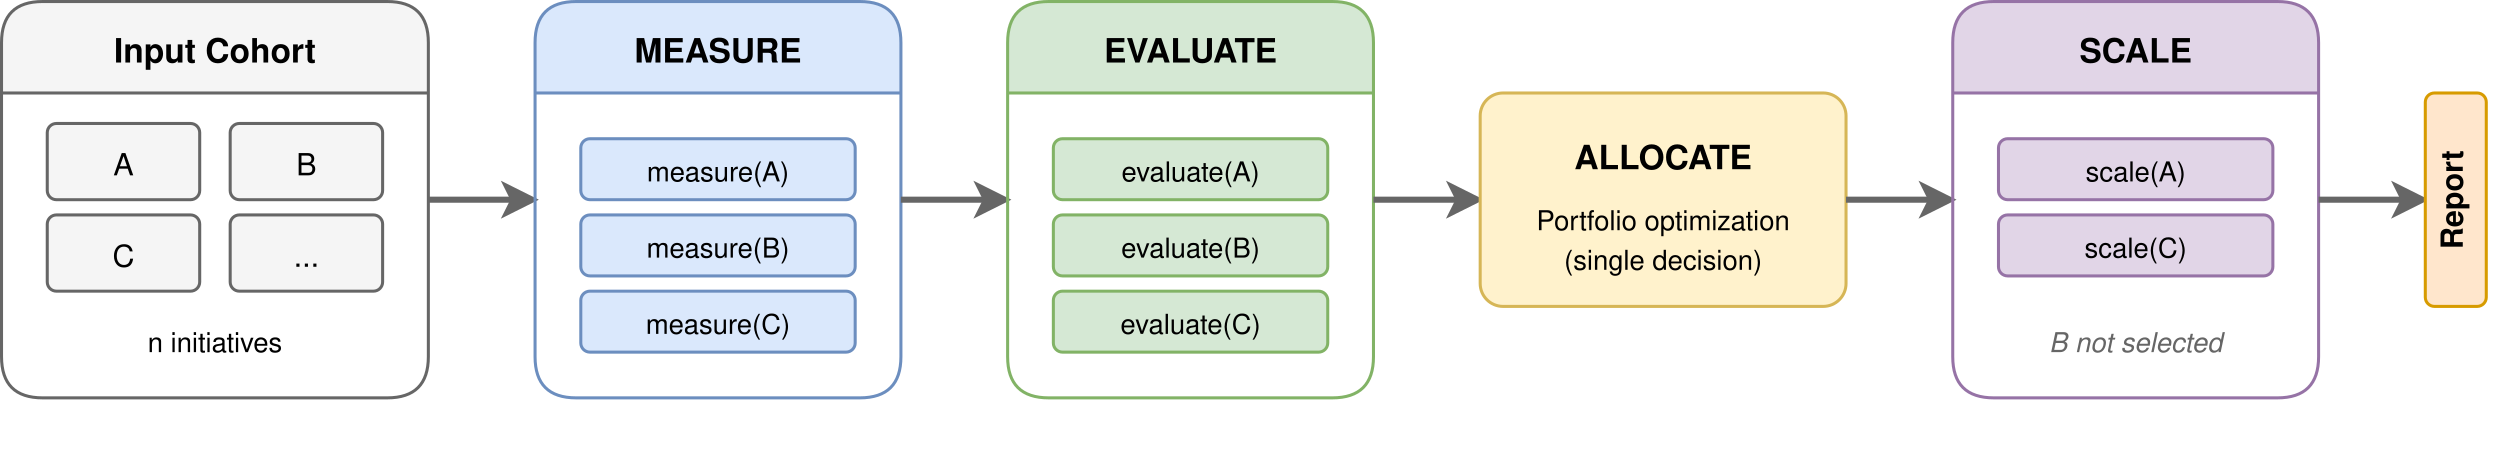
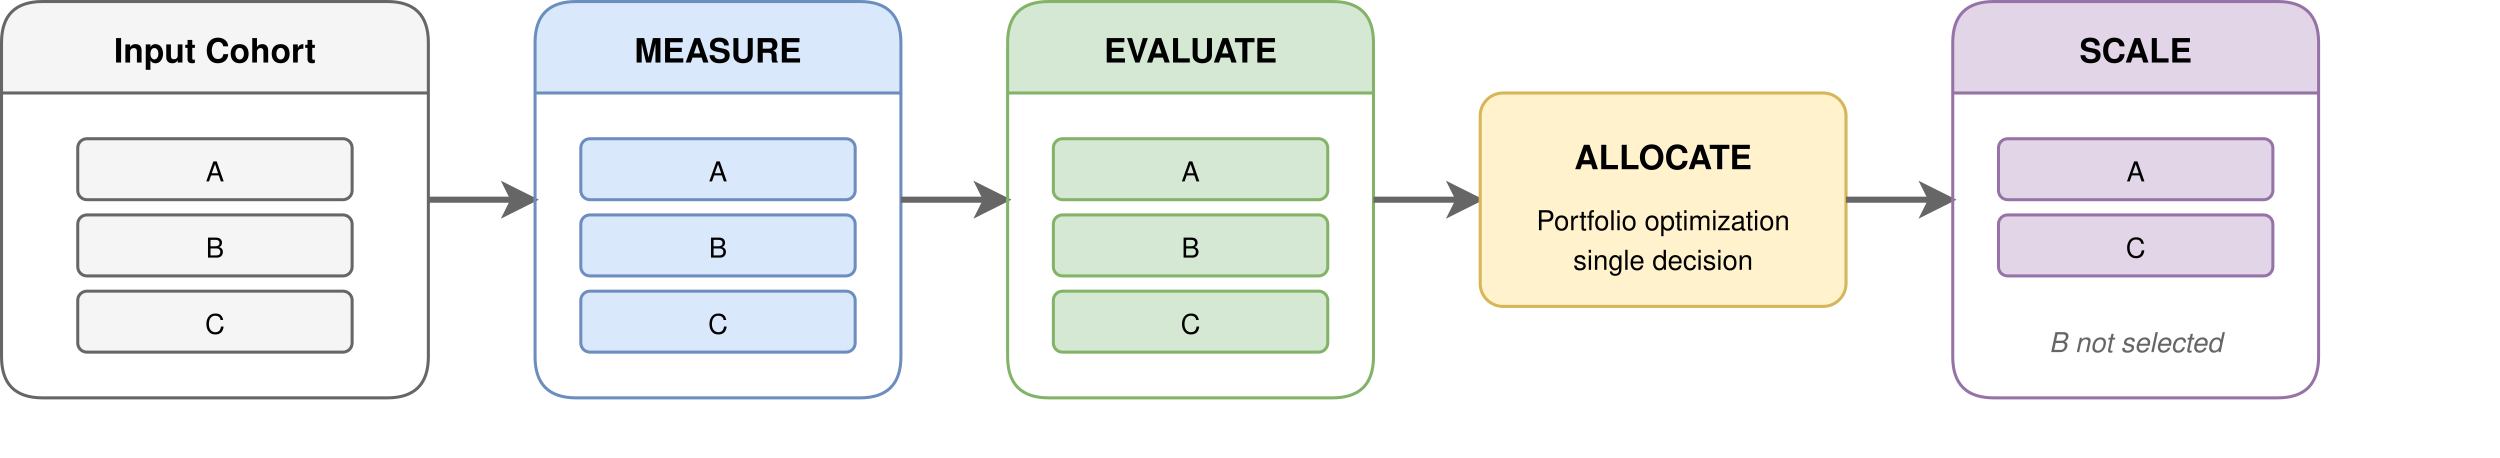
<svg xmlns="http://www.w3.org/2000/svg" style="background: transparent; background-color: transparent; color-scheme: light dark;" version="1.1" width="820px" height="150px" viewBox="-0.5 -0.5 820 150">
  <defs />
  <g>
    <g data-cell-id="input-group">
      <path d="M 140 30 L 140 13.5 Q 140 0 126.5 0 L 13.5 0 Q 0 0 0 13.5 L 0 30" fill="#f5f5f5" stroke="#666666" stroke-miterlimit="10" style="fill: light-dark(rgb(245, 245, 245), rgb(40, 40, 40)); stroke: light-dark(rgb(102, 102, 102), rgb(149, 149, 149));" />
      <path d="M 0 30 L 0 116.5 Q 0 130 13.5 130 L 126.5 130 Q 140 130 140 116.5 L 140 30" fill="none" stroke="#666666" stroke-miterlimit="10" style="stroke: light-dark(rgb(102, 102, 102), rgb(149, 149, 149));" />
      <path d="M 0 30 L 140 30" fill="none" stroke="#666666" stroke-miterlimit="10" style="stroke: light-dark(rgb(102, 102, 102), rgb(149, 149, 149));" />
      <text x="70" y="20" fill="#000000" font-family="Helvetica" font-weight="bold" text-anchor="middle" font-size="11px" style="fill: light-dark(rgb(0, 0, 0), rgb(255, 255, 255));">Input Cohort</text>
-       <rect x="15" y="40" width="50" height="25" rx="3" ry="3" fill="#f5f5f5" stroke="#666666" style="fill: light-dark(rgb(245, 245, 245), rgb(50, 50, 50)); stroke: light-dark(rgb(102, 102, 102), rgb(149, 149, 149));" />
-       <text x="40" y="57" fill="#000000" font-family="Helvetica" text-anchor="middle" font-size="10px" style="fill: light-dark(rgb(0, 0, 0), rgb(255, 255, 255));">A</text>
-       <rect x="75" y="40" width="50" height="25" rx="3" ry="3" fill="#f5f5f5" stroke="#666666" style="fill: light-dark(rgb(245, 245, 245), rgb(50, 50, 50)); stroke: light-dark(rgb(102, 102, 102), rgb(149, 149, 149));" />
-       <text x="100" y="57" fill="#000000" font-family="Helvetica" text-anchor="middle" font-size="10px" style="fill: light-dark(rgb(0, 0, 0), rgb(255, 255, 255));">B</text>
-       <rect x="15" y="70" width="50" height="25" rx="3" ry="3" fill="#f5f5f5" stroke="#666666" style="fill: light-dark(rgb(245, 245, 245), rgb(50, 50, 50)); stroke: light-dark(rgb(102, 102, 102), rgb(149, 149, 149));" />
-       <text x="40" y="87" fill="#000000" font-family="Helvetica" text-anchor="middle" font-size="10px" style="fill: light-dark(rgb(0, 0, 0), rgb(255, 255, 255));">C</text>
-       <rect x="75" y="70" width="50" height="25" rx="3" ry="3" fill="#f5f5f5" stroke="#666666" style="fill: light-dark(rgb(245, 245, 245), rgb(50, 50, 50)); stroke: light-dark(rgb(102, 102, 102), rgb(149, 149, 149));" />
-       <text x="100" y="87" fill="#000000" font-family="Helvetica" text-anchor="middle" font-size="10px" style="fill: light-dark(rgb(0, 0, 0), rgb(255, 255, 255));">...</text>
-       <text x="70" y="115" fill="#000000" font-family="Helvetica" text-anchor="middle" font-size="9px" style="fill: light-dark(rgb(0, 0, 0), rgb(255, 255, 255));">n initiatives</text>
+       <rect x="25" y="45" width="90" height="20" rx="3" ry="3" fill="#f5f5f5" stroke="#666666" style="fill: light-dark(rgb(245, 245, 245), rgb(50, 50, 50)); stroke: light-dark(rgb(102, 102, 102), rgb(149, 149, 149));" />
+       <text x="70" y="59" fill="#000000" font-family="Helvetica" text-anchor="middle" font-size="9px" style="fill: light-dark(rgb(0, 0, 0), rgb(255, 255, 255));">A</text>
+       <rect x="25" y="70" width="90" height="20" rx="3" ry="3" fill="#f5f5f5" stroke="#666666" style="fill: light-dark(rgb(245, 245, 245), rgb(50, 50, 50)); stroke: light-dark(rgb(102, 102, 102), rgb(149, 149, 149));" />
+       <text x="70" y="84" fill="#000000" font-family="Helvetica" text-anchor="middle" font-size="9px" style="fill: light-dark(rgb(0, 0, 0), rgb(255, 255, 255));">B</text>
+       <rect x="25" y="95" width="90" height="20" rx="3" ry="3" fill="#f5f5f5" stroke="#666666" style="fill: light-dark(rgb(245, 245, 245), rgb(50, 50, 50)); stroke: light-dark(rgb(102, 102, 102), rgb(149, 149, 149));" />
+       <text x="70" y="109" fill="#000000" font-family="Helvetica" text-anchor="middle" font-size="9px" style="fill: light-dark(rgb(0, 0, 0), rgb(255, 255, 255));">C</text>
    </g>
    <g>
      <path d="M 140 65 L 168 65" fill="none" stroke="#666666" stroke-width="2" style="stroke: light-dark(rgb(102, 102, 102), rgb(149, 149, 149));" />
      <path d="M 174 65 L 166 69 L 168 65 L 166 61 Z" fill="#666666" stroke="#666666" stroke-width="2" style="fill: light-dark(rgb(102, 102, 102), rgb(149, 149, 149)); stroke: light-dark(rgb(102, 102, 102), rgb(149, 149, 149));" />
    </g>
    <g data-cell-id="measure-group">
      <path d="M 295 30 L 295 13.5 Q 295 0 281.5 0 L 188.5 0 Q 175 0 175 13.5 L 175 30" fill="#dae8fc" stroke="#6c8ebf" stroke-miterlimit="10" style="fill: light-dark(rgb(218, 232, 252), rgb(29, 41, 59)); stroke: light-dark(rgb(108, 142, 191), rgb(92, 121, 163));" />
      <path d="M 175 30 L 175 116.5 Q 175 130 188.5 130 L 281.5 130 Q 295 130 295 116.5 L 295 30" fill="none" stroke="#6c8ebf" stroke-miterlimit="10" style="stroke: light-dark(rgb(108, 142, 191), rgb(92, 121, 163));" />
      <path d="M 175 30 L 295 30" fill="none" stroke="#6c8ebf" stroke-miterlimit="10" style="stroke: light-dark(rgb(108, 142, 191), rgb(92, 121, 163));" />
      <text x="235" y="20" fill="#000000" font-family="Helvetica" font-weight="bold" text-anchor="middle" font-size="11px" style="fill: light-dark(rgb(0, 0, 0), rgb(255, 255, 255));">MEASURE</text>
      <rect x="190" y="45" width="90" height="20" rx="3" ry="3" fill="#dae8fc" stroke="#6c8ebf" style="fill: light-dark(rgb(218, 232, 252), rgb(29, 41, 59)); stroke: light-dark(rgb(108, 142, 191), rgb(92, 121, 163));" />
-       <text x="235" y="59" fill="#000000" font-family="Helvetica" text-anchor="middle" font-size="9px" style="fill: light-dark(rgb(0, 0, 0), rgb(255, 255, 255));">measure(A)</text>
+       <text x="235" y="59" fill="#000000" font-family="Helvetica" text-anchor="middle" font-size="9px" style="fill: light-dark(rgb(0, 0, 0), rgb(255, 255, 255));">A</text>
      <rect x="190" y="70" width="90" height="20" rx="3" ry="3" fill="#dae8fc" stroke="#6c8ebf" style="fill: light-dark(rgb(218, 232, 252), rgb(29, 41, 59)); stroke: light-dark(rgb(108, 142, 191), rgb(92, 121, 163));" />
-       <text x="235" y="84" fill="#000000" font-family="Helvetica" text-anchor="middle" font-size="9px" style="fill: light-dark(rgb(0, 0, 0), rgb(255, 255, 255));">measure(B)</text>
+       <text x="235" y="84" fill="#000000" font-family="Helvetica" text-anchor="middle" font-size="9px" style="fill: light-dark(rgb(0, 0, 0), rgb(255, 255, 255));">B</text>
      <rect x="190" y="95" width="90" height="20" rx="3" ry="3" fill="#dae8fc" stroke="#6c8ebf" style="fill: light-dark(rgb(218, 232, 252), rgb(29, 41, 59)); stroke: light-dark(rgb(108, 142, 191), rgb(92, 121, 163));" />
-       <text x="235" y="109" fill="#000000" font-family="Helvetica" text-anchor="middle" font-size="9px" style="fill: light-dark(rgb(0, 0, 0), rgb(255, 255, 255));">measure(C)</text>
+       <text x="235" y="109" fill="#000000" font-family="Helvetica" text-anchor="middle" font-size="9px" style="fill: light-dark(rgb(0, 0, 0), rgb(255, 255, 255));">C</text>
    </g>
    <g>
      <path d="M 295 65 L 323 65" fill="none" stroke="#666666" stroke-width="2" style="stroke: light-dark(rgb(102, 102, 102), rgb(149, 149, 149));" />
      <path d="M 329 65 L 321 69 L 323 65 L 321 61 Z" fill="#666666" stroke="#666666" stroke-width="2" style="fill: light-dark(rgb(102, 102, 102), rgb(149, 149, 149)); stroke: light-dark(rgb(102, 102, 102), rgb(149, 149, 149));" />
    </g>
    <g data-cell-id="evaluate-group">
      <path d="M 450 30 L 450 13.5 Q 450 0 436.5 0 L 343.5 0 Q 330 0 330 13.5 L 330 30" fill="#d5e8d4" stroke="#82b366" stroke-miterlimit="10" style="fill: light-dark(rgb(213, 232, 212), rgb(31, 47, 30)); stroke: light-dark(rgb(130, 179, 102), rgb(68, 110, 44));" />
      <path d="M 330 30 L 330 116.5 Q 330 130 343.5 130 L 436.5 130 Q 450 130 450 116.5 L 450 30" fill="none" stroke="#82b366" stroke-miterlimit="10" style="stroke: light-dark(rgb(130, 179, 102), rgb(68, 110, 44));" />
      <path d="M 330 30 L 450 30" fill="none" stroke="#82b366" stroke-miterlimit="10" style="stroke: light-dark(rgb(130, 179, 102), rgb(68, 110, 44));" />
      <text x="390" y="20" fill="#000000" font-family="Helvetica" font-weight="bold" text-anchor="middle" font-size="11px" style="fill: light-dark(rgb(0, 0, 0), rgb(255, 255, 255));">EVALUATE</text>
      <rect x="345" y="45" width="90" height="20" rx="3" ry="3" fill="#d5e8d4" stroke="#82b366" style="fill: light-dark(rgb(213, 232, 212), rgb(31, 47, 30)); stroke: light-dark(rgb(130, 179, 102), rgb(68, 110, 44));" />
-       <text x="390" y="59" fill="#000000" font-family="Helvetica" text-anchor="middle" font-size="9px" style="fill: light-dark(rgb(0, 0, 0), rgb(255, 255, 255));">evaluate(A)</text>
+       <text x="390" y="59" fill="#000000" font-family="Helvetica" text-anchor="middle" font-size="9px" style="fill: light-dark(rgb(0, 0, 0), rgb(255, 255, 255));">A</text>
      <rect x="345" y="70" width="90" height="20" rx="3" ry="3" fill="#d5e8d4" stroke="#82b366" style="fill: light-dark(rgb(213, 232, 212), rgb(31, 47, 30)); stroke: light-dark(rgb(130, 179, 102), rgb(68, 110, 44));" />
-       <text x="390" y="84" fill="#000000" font-family="Helvetica" text-anchor="middle" font-size="9px" style="fill: light-dark(rgb(0, 0, 0), rgb(255, 255, 255));">evaluate(B)</text>
+       <text x="390" y="84" fill="#000000" font-family="Helvetica" text-anchor="middle" font-size="9px" style="fill: light-dark(rgb(0, 0, 0), rgb(255, 255, 255));">B</text>
      <rect x="345" y="95" width="90" height="20" rx="3" ry="3" fill="#d5e8d4" stroke="#82b366" style="fill: light-dark(rgb(213, 232, 212), rgb(31, 47, 30)); stroke: light-dark(rgb(130, 179, 102), rgb(68, 110, 44));" />
-       <text x="390" y="109" fill="#000000" font-family="Helvetica" text-anchor="middle" font-size="9px" style="fill: light-dark(rgb(0, 0, 0), rgb(255, 255, 255));">evaluate(C)</text>
+       <text x="390" y="109" fill="#000000" font-family="Helvetica" text-anchor="middle" font-size="9px" style="fill: light-dark(rgb(0, 0, 0), rgb(255, 255, 255));">C</text>
    </g>
    <g>
      <path d="M 450 65 L 478 65" fill="none" stroke="#666666" stroke-width="2" style="stroke: light-dark(rgb(102, 102, 102), rgb(149, 149, 149));" />
      <path d="M 484 65 L 476 69 L 478 65 L 476 61 Z" fill="#666666" stroke="#666666" stroke-width="2" style="fill: light-dark(rgb(102, 102, 102), rgb(149, 149, 149)); stroke: light-dark(rgb(102, 102, 102), rgb(149, 149, 149));" />
    </g>
    <g data-cell-id="allocate-group">
      <rect x="485" y="30" width="120" height="70" rx="7.5" ry="7.5" fill="#fff2cc" stroke="#d6b656" style="fill: light-dark(rgb(255, 242, 204), rgb(40, 29, 0)); stroke: light-dark(rgb(214, 182, 86), rgb(109, 81, 0));" />
      <text x="545" y="55" fill="#000000" font-family="Helvetica" font-weight="bold" text-anchor="middle" font-size="11px" style="fill: light-dark(rgb(0, 0, 0), rgb(255, 255, 255));">ALLOCATE</text>
      <text x="545" y="75" fill="#000000" font-family="Helvetica" text-anchor="middle" font-size="9px" style="fill: light-dark(rgb(0, 0, 0), rgb(255, 255, 255));">Portfolio optimization</text>
-       <text x="545" y="88" fill="#000000" font-family="Helvetica" text-anchor="middle" font-size="9px" style="fill: light-dark(rgb(0, 0, 0), rgb(255, 255, 255));">(single decision)</text>
+       <text x="545" y="88" fill="#000000" font-family="Helvetica" text-anchor="middle" font-size="9px" style="fill: light-dark(rgb(0, 0, 0), rgb(255, 255, 255));">single decision</text>
    </g>
    <g>
      <path d="M 605 65 L 633 65" fill="none" stroke="#666666" stroke-width="2" style="stroke: light-dark(rgb(102, 102, 102), rgb(149, 149, 149));" />
      <path d="M 639 65 L 631 69 L 633 65 L 631 61 Z" fill="#666666" stroke="#666666" stroke-width="2" style="fill: light-dark(rgb(102, 102, 102), rgb(149, 149, 149)); stroke: light-dark(rgb(102, 102, 102), rgb(149, 149, 149));" />
    </g>
    <g data-cell-id="scale-group">
      <path d="M 760 30 L 760 13.5 Q 760 0 746.5 0 L 653.5 0 Q 640 0 640 13.5 L 640 30" fill="#e1d5e7" stroke="#9673a6" stroke-miterlimit="10" style="fill: light-dark(rgb(225, 213, 231), rgb(57, 47, 63)); stroke: light-dark(rgb(150, 115, 166), rgb(149, 119, 163));" />
      <path d="M 640 30 L 640 116.5 Q 640 130 653.5 130 L 746.5 130 Q 760 130 760 116.5 L 760 30" fill="none" stroke="#9673a6" stroke-miterlimit="10" style="stroke: light-dark(rgb(150, 115, 166), rgb(149, 119, 163));" />
      <path d="M 640 30 L 760 30" fill="none" stroke="#9673a6" stroke-miterlimit="10" style="stroke: light-dark(rgb(150, 115, 166), rgb(149, 119, 163));" />
      <text x="700" y="20" fill="#000000" font-family="Helvetica" font-weight="bold" text-anchor="middle" font-size="11px" style="fill: light-dark(rgb(0, 0, 0), rgb(255, 255, 255));">SCALE</text>
      <rect x="655" y="45" width="90" height="20" rx="3" ry="3" fill="#e1d5e7" stroke="#9673a6" style="fill: light-dark(rgb(225, 213, 231), rgb(57, 47, 63)); stroke: light-dark(rgb(150, 115, 166), rgb(149, 119, 163));" />
-       <text x="700" y="59" fill="#000000" font-family="Helvetica" text-anchor="middle" font-size="9px" style="fill: light-dark(rgb(0, 0, 0), rgb(255, 255, 255));">scale(A)</text>
+       <text x="700" y="59" fill="#000000" font-family="Helvetica" text-anchor="middle" font-size="9px" style="fill: light-dark(rgb(0, 0, 0), rgb(255, 255, 255));">A</text>
      <rect x="655" y="70" width="90" height="20" rx="3" ry="3" fill="#e1d5e7" stroke="#9673a6" style="fill: light-dark(rgb(225, 213, 231), rgb(57, 47, 63)); stroke: light-dark(rgb(150, 115, 166), rgb(149, 119, 163));" />
-       <text x="700" y="84" fill="#000000" font-family="Helvetica" text-anchor="middle" font-size="9px" style="fill: light-dark(rgb(0, 0, 0), rgb(255, 255, 255));">scale(C)</text>
+       <text x="700" y="84" fill="#000000" font-family="Helvetica" text-anchor="middle" font-size="9px" style="fill: light-dark(rgb(0, 0, 0), rgb(255, 255, 255));">C</text>
      <text x="700" y="115" fill="#666666" font-family="Helvetica" font-style="italic" text-anchor="middle" font-size="9px" style="fill: light-dark(rgb(102, 102, 102), rgb(180, 180, 180));">B not selected</text>
-     </g>
-     <g>
-       <path d="M 760 65 L 788 65" fill="none" stroke="#666666" stroke-width="2" style="stroke: light-dark(rgb(102, 102, 102), rgb(149, 149, 149));" />
-       <path d="M 794 65 L 786 69 L 788 65 L 786 61 Z" fill="#666666" stroke="#666666" stroke-width="2" style="fill: light-dark(rgb(102, 102, 102), rgb(149, 149, 149)); stroke: light-dark(rgb(102, 102, 102), rgb(149, 149, 149));" />
-     </g>
-     <g data-cell-id="output-group">
-       <rect x="795" y="30" width="20" height="70" rx="3" ry="3" fill="#ffe6cc" stroke="#d79b00" style="fill: light-dark(rgb(255, 230, 204), rgb(54, 33, 10)); stroke: light-dark(rgb(215, 155, 0), rgb(153, 101, 0));" />
-       <text x="0" y="0" fill="#000000" font-family="Helvetica" font-weight="bold" text-anchor="middle" dominant-baseline="central" font-size="10px" transform="translate(805, 65) rotate(-90)" style="fill: light-dark(rgb(0, 0, 0), rgb(255, 255, 255));">Report</text>
    </g>
  </g>
</svg>
